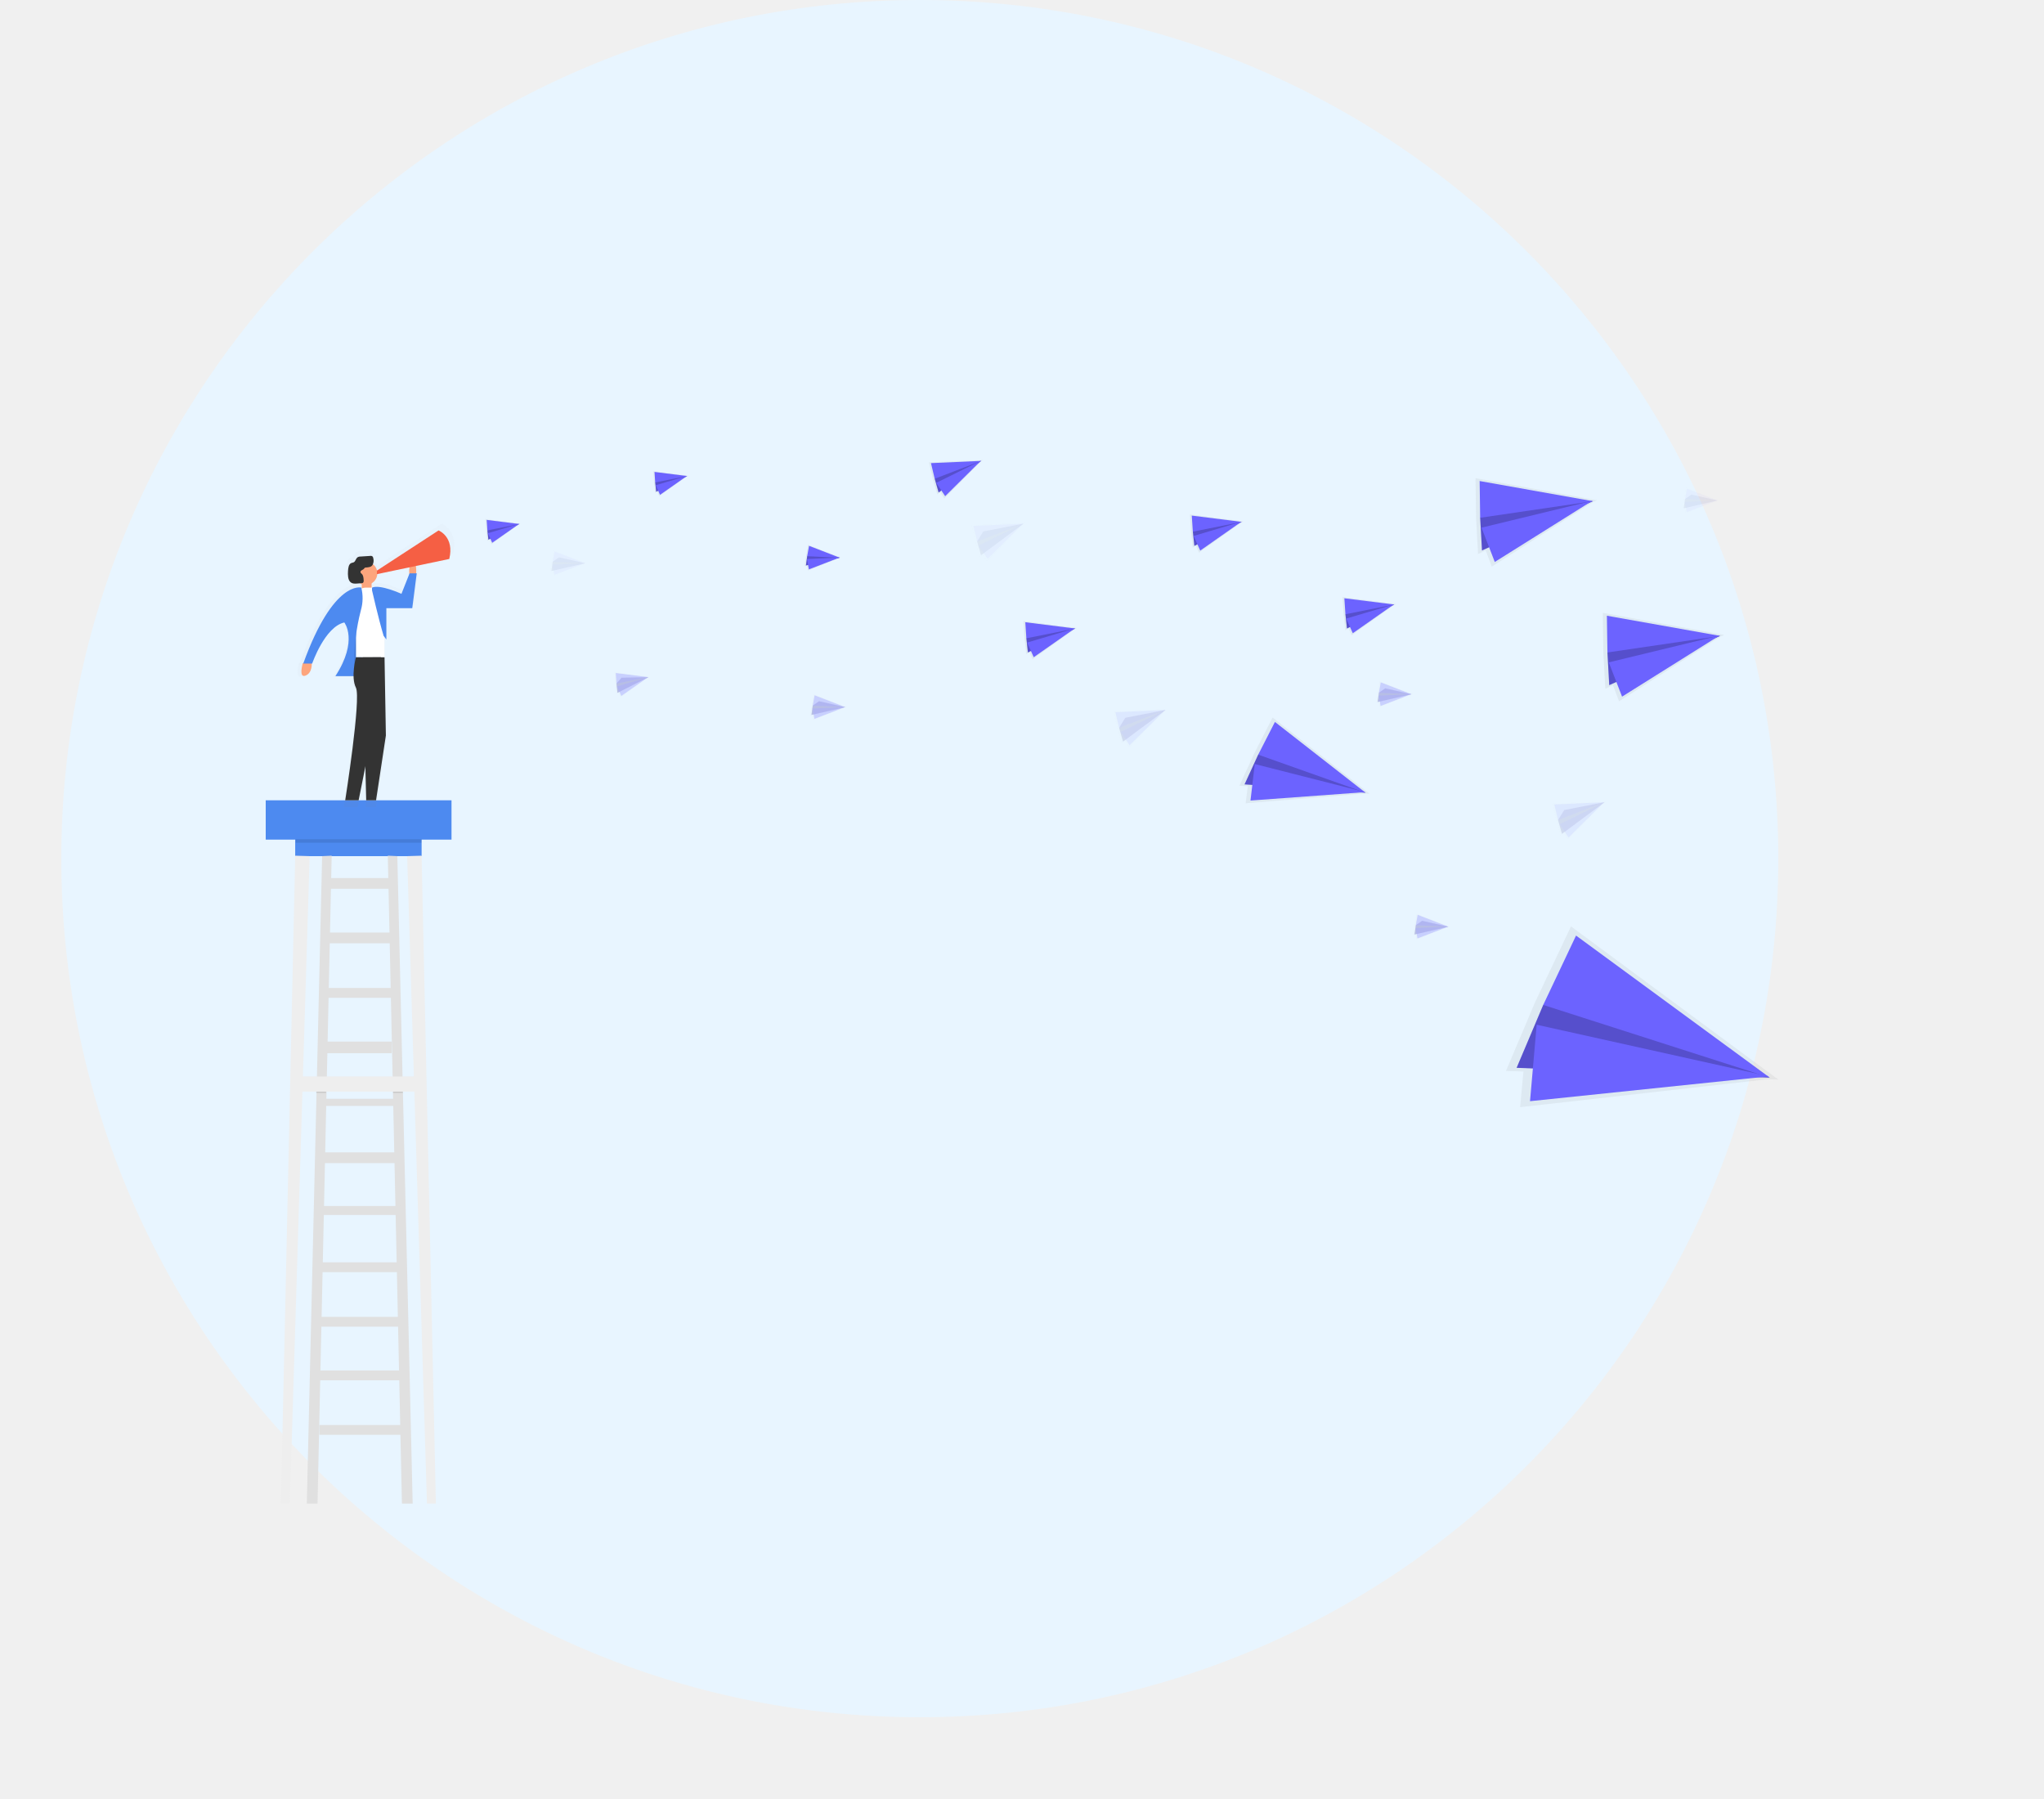
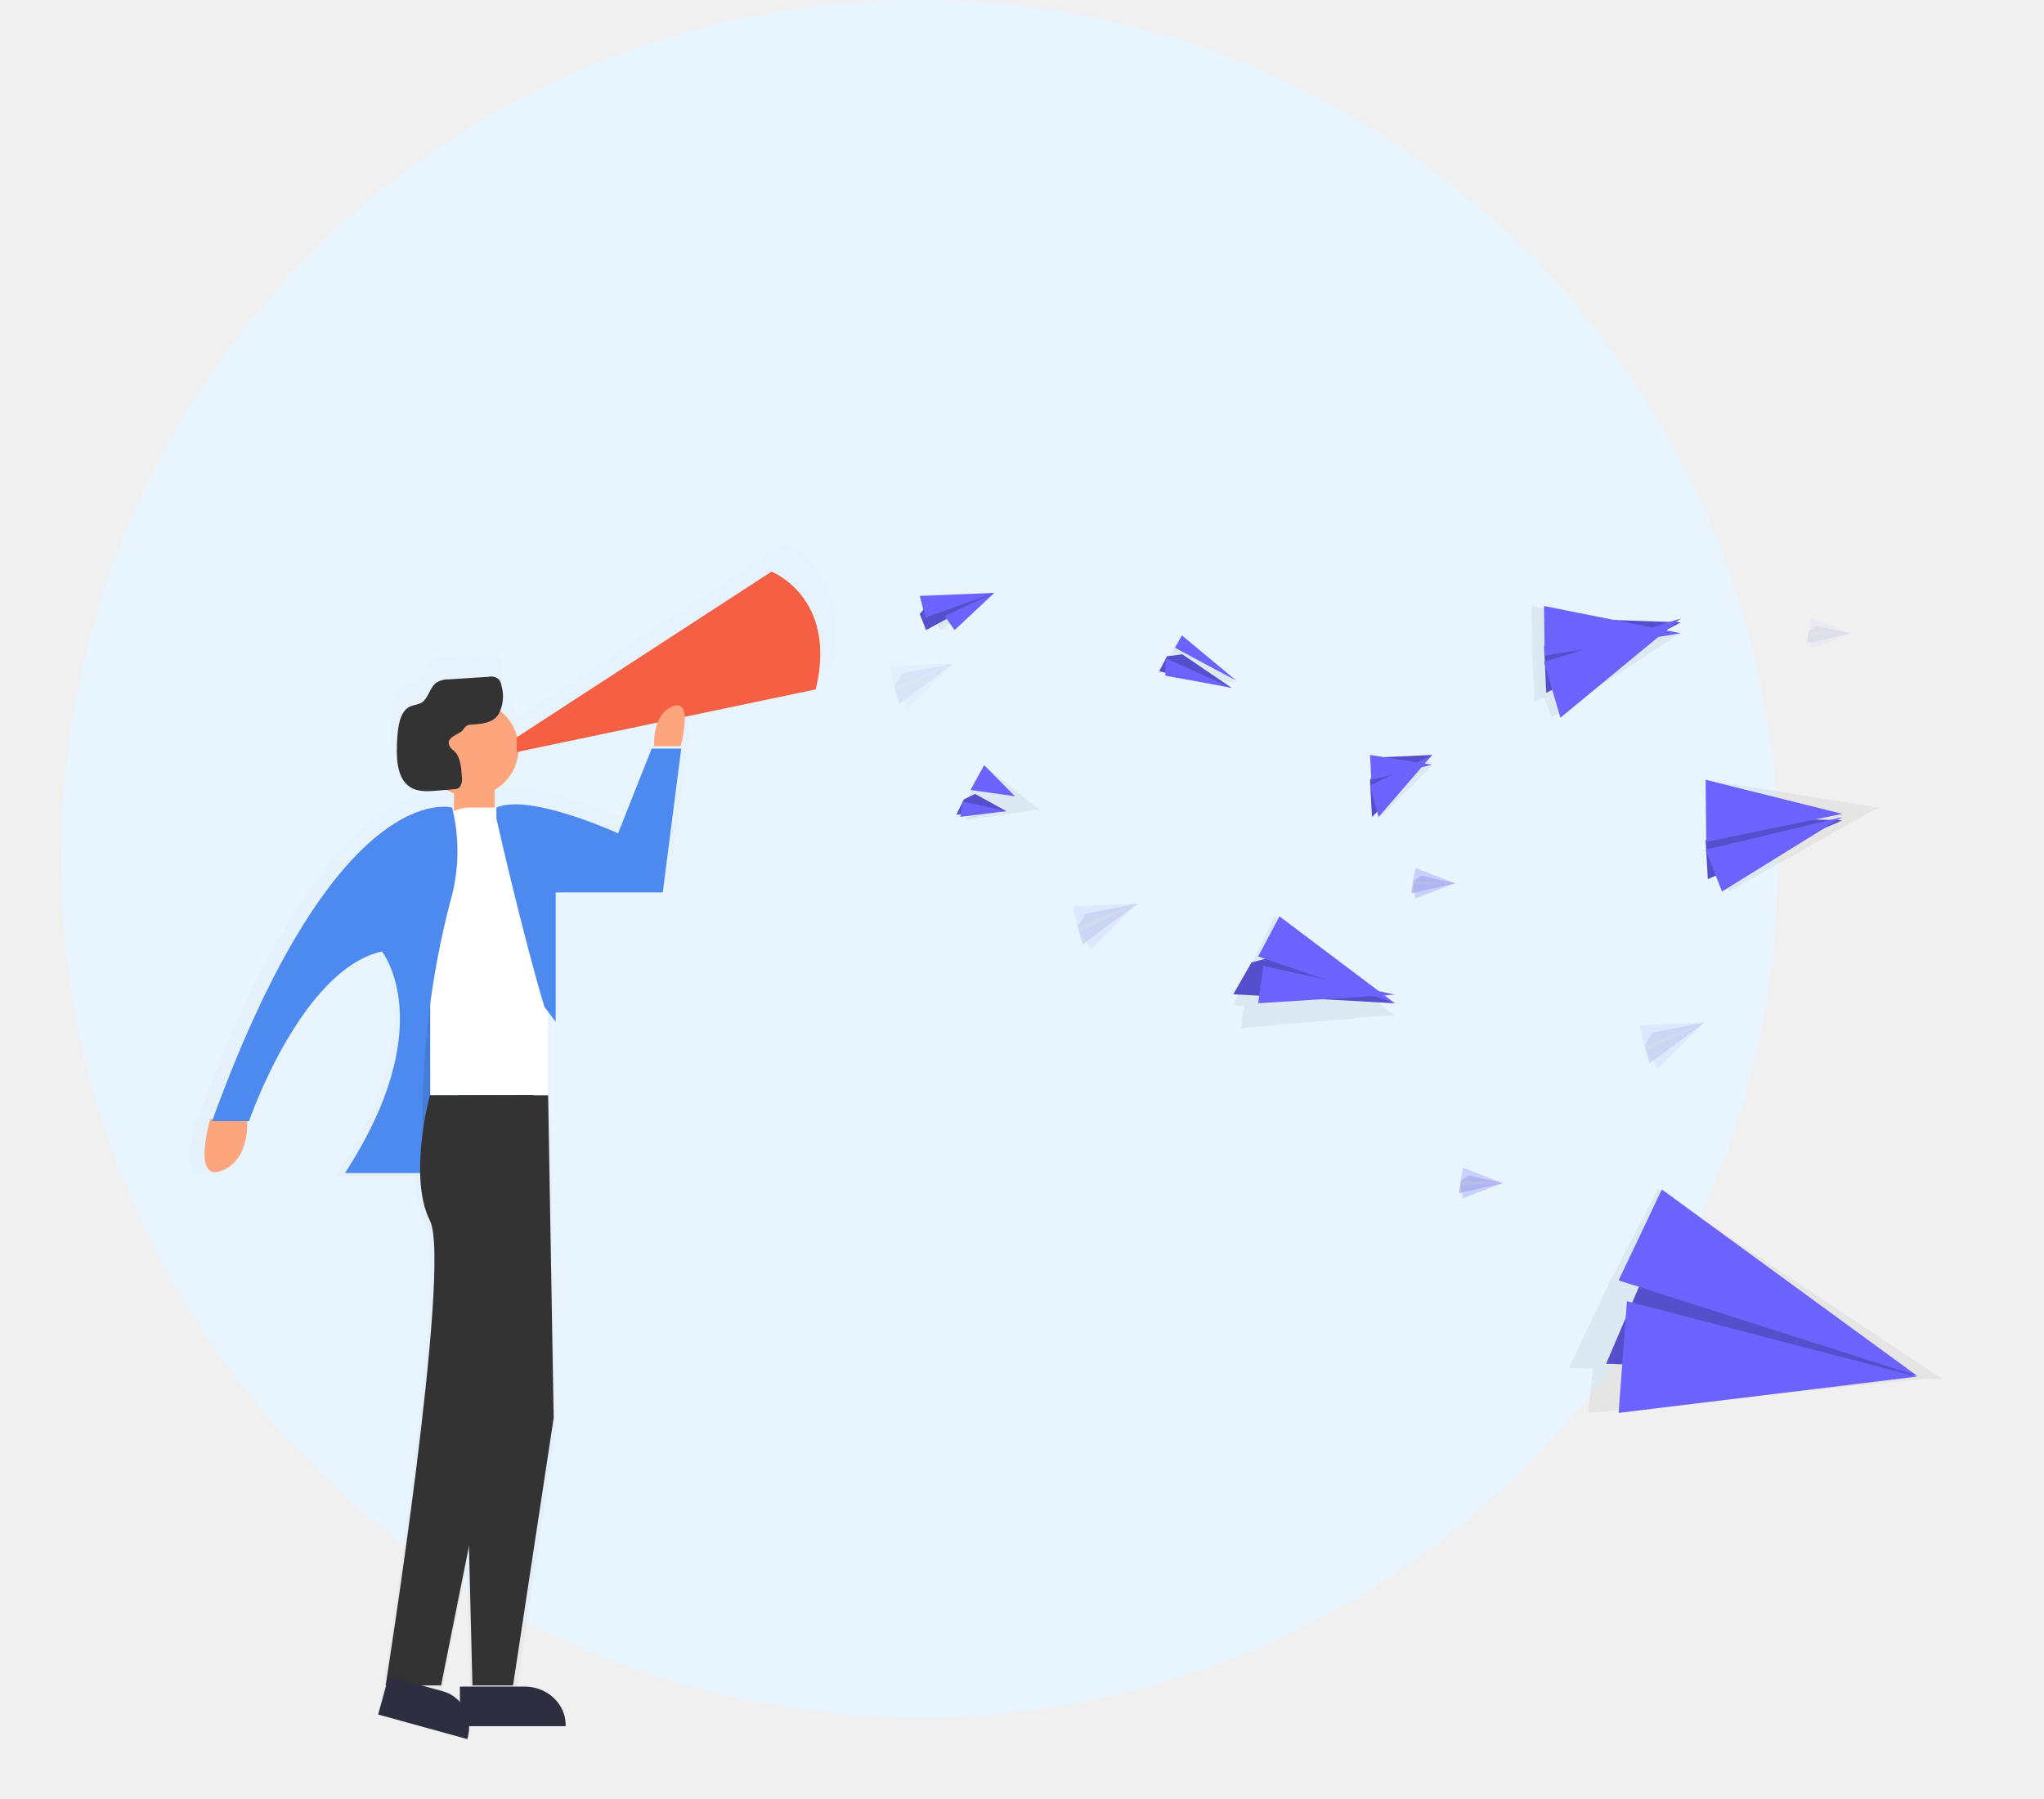
<svg xmlns="http://www.w3.org/2000/svg" width="200" height="176" viewBox="0 0 200 176" fill="none">
  <circle cx="90" cy="84" r="84" fill="#E8F5FF" />
-   <g clip-path="url(#clip0)">
-     <path d="M41.253 81.879H28.885V83.759H41.253V81.879Z" fill="#4D8AF0" />
-     <path d="M28.885 83.715L27.485 147.101H28.36L30.298 83.759L28.885 83.715Z" fill="#EEEEEE" />
-     <path d="M41.252 83.715L42.65 147.101H41.777L39.839 83.759L41.252 83.715Z" fill="#EEEEEE" />
-     <path d="M31.52 83.759L30.02 147.101H31.069L32.454 83.715L31.52 83.759Z" fill="#E0E0E0" />
-     <path d="M38.877 83.759L40.379 147.101H39.328L37.945 83.715L38.877 83.759Z" fill="#E0E0E0" />
-     <path d="M39.199 139.408H31.245V140.37H39.199V139.408Z" fill="#E0E0E0" />
-     <path d="M39.548 134.074H30.982V135.036H39.548V134.074Z" fill="#E0E0E0" />
-     <path d="M39.548 128.828H31.245V129.79H39.548V128.828Z" fill="#E0E0E0" />
-     <path d="M39.199 123.495H31.245V124.457H39.199V123.495Z" fill="#E0E0E0" />
-     <path d="M39.199 117.988H31.245V118.863H39.199V117.988Z" fill="#E0E0E0" />
-     <path d="M39.199 112.741H31.507V113.79H39.199V112.741Z" fill="#E0E0E0" />
-     <path d="M38.936 107.495H31.507V108.195H38.936V107.495Z" fill="#E0E0E0" />
-     <path d="M38.324 101.901H31.768V103.037H38.324V101.901Z" fill="#E0E0E0" />
-     <path d="M38.585 96.655H31.768V97.617H38.585V96.655Z" fill="#E0E0E0" />
-     <path d="M38.585 91.234H31.768V92.283H38.585V91.234Z" fill="#E0E0E0" />
-     <path d="M38.324 85.901H32.118V86.95H38.324V85.901Z" fill="#E0E0E0" />
-     <path d="M44.179 78.295H26V82.142H44.179V78.295Z" fill="#4D8AF0" />
-     <g opacity="0.5">
-       <path opacity="0.5" d="M43.219 51.238L36.896 55.358C36.834 55.103 36.69 54.876 36.486 54.711C36.56 54.513 36.572 54.296 36.521 54.091C36.511 54.031 36.488 53.975 36.453 53.926C36.421 53.896 36.381 53.873 36.338 53.861C36.295 53.849 36.249 53.848 36.206 53.858L35.201 53.923C35.084 53.917 34.969 53.951 34.873 54.018C34.732 54.137 34.689 54.384 34.545 54.489C34.448 54.558 34.325 54.552 34.217 54.606C33.985 54.729 33.934 55.099 33.916 55.399C33.892 55.809 33.893 56.292 34.161 56.548C34.356 56.73 34.627 56.712 34.873 56.699L35.121 56.679C35.183 56.716 35.249 56.748 35.318 56.773V57.122H35.272C35.272 57.122 32.438 56.302 29.325 64.877H29.27C29.27 64.877 28.811 66.436 29.546 66.162C30.186 65.922 30.203 65.123 30.191 64.923H30.234C30.234 64.923 31.519 61.16 33.537 60.701C33.537 60.701 35.006 62.536 32.62 66.207H34.487C34.481 66.617 34.564 67.024 34.73 67.4C35.28 68.501 33.629 78.963 33.629 78.963H35.006L35.698 75.496L35.785 78.963H36.795L37.804 72.296L37.666 64.266V62.187L37.85 62.431V59.219H40.51L40.969 55.64H40.922C40.933 55.39 40.923 55.14 40.891 54.892L44.32 54.171C44.86 51.878 43.219 51.238 43.219 51.238ZM40.216 55.696L39.412 57.753C39.412 57.753 37.21 56.743 36.384 57.111H36.338V56.674C36.507 56.577 36.65 56.439 36.753 56.274C36.856 56.108 36.917 55.92 36.931 55.725L40.237 55.031C40.195 55.25 40.187 55.474 40.215 55.694L40.216 55.696Z" fill="url(#paint0_linear)" />
-     </g>
-     <path d="M40.717 56.223C40.717 56.223 40.822 54.706 40.349 55.039C39.877 55.373 40.08 56.316 40.08 56.316L40.717 56.223Z" fill="#FDA57D" />
-     <path d="M29.627 64.874C29.627 64.874 29.19 66.359 29.889 66.098C30.588 65.837 30.501 64.874 30.501 64.874H29.627Z" fill="#FDA57D" />
-     <path d="M36.358 56.917H35.397V57.792H36.358V56.917Z" fill="#FDA57D" />
-     <path d="M35.395 61.727H34.609V65.662H35.395V61.727Z" fill="#4D8AF0" />
-     <path opacity="0.1" d="M35.395 61.727H34.609V65.662H35.395V61.727Z" fill="black" />
-     <path d="M35.771 57.487H36.68C36.93 57.487 37.17 57.586 37.347 57.763C37.524 57.94 37.623 58.18 37.623 58.431V64.306H34.834V58.431C34.834 58.181 34.932 57.942 35.108 57.766C35.283 57.589 35.522 57.489 35.771 57.487Z" fill="white" />
-     <path d="M35.789 57.223C36.416 57.223 36.924 56.714 36.924 56.087C36.924 55.459 36.416 54.951 35.789 54.951C35.161 54.951 34.653 55.459 34.653 56.087C34.653 56.714 35.161 57.223 35.789 57.223Z" fill="#FDA57D" />
-     <path d="M35.352 57.487C35.352 57.487 32.643 56.701 29.671 64.918H30.546C30.546 64.918 31.77 61.333 33.691 60.896C33.691 60.896 35.09 62.645 32.817 66.149H34.653V64.977C34.642 63.201 34.863 61.431 35.309 59.711C35.52 58.987 35.535 58.219 35.352 57.487Z" fill="#4D8AF0" />
-     <path d="M36.401 57.487V57.749C36.401 57.749 37.013 60.46 37.536 62.208L37.804 62.564V59.498H40.339L40.776 56.088H40.077L39.281 58.097C39.281 58.097 37.187 57.136 36.401 57.487Z" fill="#4D8AF0" />
-     <path d="M34.827 64.306C34.827 64.306 34.302 66.23 34.827 67.278C35.352 68.327 33.779 78.294 33.779 78.294H35.091L36.97 68.895L37.276 64.299L34.827 64.306Z" fill="#333333" />
-     <path d="M37.625 64.306L37.757 71.955L36.795 78.294H35.833L35.484 64.306H37.625Z" fill="#333333" />
-     <path d="M35.603 55.653C35.627 55.615 35.655 55.581 35.689 55.551C35.721 55.532 35.759 55.522 35.797 55.522C36.035 55.502 36.309 55.497 36.453 55.272C36.559 55.071 36.585 54.836 36.526 54.616C36.518 54.557 36.496 54.5 36.462 54.452C36.431 54.422 36.393 54.401 36.352 54.39C36.31 54.378 36.267 54.377 36.225 54.386L35.269 54.448C35.159 54.444 35.051 54.476 34.962 54.539C34.827 54.652 34.788 54.887 34.647 54.989C34.553 55.054 34.437 55.048 34.338 55.1C34.118 55.217 34.071 55.565 34.053 55.855C34.03 56.246 34.03 56.706 34.286 56.944C34.471 57.117 34.729 57.108 34.963 57.088L35.4 57.052C35.444 57.053 35.487 57.04 35.523 57.014C35.551 56.977 35.57 56.935 35.58 56.89C35.59 56.845 35.591 56.798 35.582 56.753C35.571 56.533 35.548 56.284 35.403 56.149C35.369 56.123 35.337 56.093 35.31 56.06C35.154 55.817 35.521 55.762 35.603 55.653Z" fill="#333333" />
-     <path d="M42.912 51.894C42.912 51.894 44.486 52.507 43.961 54.685L36.882 56.17V55.821L42.912 51.894Z" fill="#F55F44" />
-     <path opacity="0.1" d="M41.252 82.098H28.928V82.448H41.252V82.098Z" fill="black" />
-     <path opacity="0.1" d="M31.9 106.753H30.938V106.929H31.9V106.753Z" fill="black" />
-     <path opacity="0.1" d="M39.417 106.753H38.456V106.929H39.417V106.753Z" fill="black" />
-     <path d="M41.209 105.31H28.885V106.796H41.209V105.31Z" fill="#EEEEEE" />
-     <path d="M50.804 51.295L50.928 51.233L50.898 51.23L50.908 51.223L50.89 51.228L47.503 50.79L47.575 51.911L47.682 52.905L47.89 52.799L48.084 53.239L50.804 51.295Z" fill="url(#paint1_linear)" />
-     <path d="M47.688 51.889L47.786 52.8L50.814 51.266L48.185 51.323L47.688 51.889Z" fill="#6C63FF" />
-     <path opacity="0.2" d="M47.688 51.889L47.786 52.8L50.814 51.266L48.185 51.323L47.688 51.889Z" fill="black" />
-     <path d="M47.621 50.863L50.814 51.266L47.688 51.889L47.621 50.863Z" fill="#6C63FF" />
-     <path d="M48.161 53.102L50.796 51.256L47.74 52.165L48.161 53.102Z" fill="#6C63FF" />
-     <path d="M67.226 46.602L67.349 46.54L67.32 46.535L67.329 46.528L67.311 46.535L63.923 46.097L63.996 47.218L64.103 48.212L64.311 48.106L64.505 48.546L67.226 46.602Z" fill="url(#paint2_linear)" />
-     <path d="M64.11 47.196L64.208 48.107L67.236 46.573L64.607 46.63L64.11 47.196Z" fill="#6C63FF" />
-     <path opacity="0.2" d="M64.11 47.196L64.208 48.107L67.236 46.573L64.607 46.63L64.11 47.196Z" fill="black" />
-     <path d="M64.043 46.17L67.236 46.573L64.11 47.196L64.043 46.17Z" fill="#6C63FF" />
-     <path d="M64.582 48.409L67.218 46.563L64.162 47.471L64.582 48.409Z" fill="#6C63FF" />
-     <path d="M95.998 45.138L96.167 45.011L96.123 45.013L96.135 45L96.11 45.013L90.893 45.228L91.293 46.899L91.71 48.368L91.998 48.153L92.401 48.766L95.998 45.138Z" fill="url(#paint3_linear)" />
-     <path d="M91.459 46.837L91.842 48.183L96.007 45.089L92.061 45.855L91.459 46.837Z" fill="#6C63FF" />
-     <path opacity="0.2" d="M91.459 46.837L91.842 48.183L96.007 45.089L92.061 45.855L91.459 46.837Z" fill="black" />
-     <path d="M91.093 45.309L96.007 45.089L91.459 46.837L91.093 45.309Z" fill="#6C63FF" />
-     <path d="M92.483 48.542L95.977 45.079L91.609 47.237L92.483 48.542Z" fill="#6C63FF" />
-     <path d="M82.15 54.588L82.284 54.557L82.256 54.547L82.268 54.542H82.248L79.066 53.301L78.868 54.407L78.731 55.397L78.96 55.345L79.04 55.817L82.15 54.588Z" fill="url(#paint4_linear)" />
-     <path d="M78.982 54.414L78.858 55.32L82.166 54.562L79.601 53.984L78.982 54.414Z" fill="#6C63FF" />
-     <path opacity="0.2" d="M78.982 54.414L78.858 55.32L82.166 54.562L79.601 53.984L78.982 54.414Z" fill="black" />
-     <path d="M79.165 53.401L82.166 54.562L78.982 54.414L79.165 53.401Z" fill="#6C63FF" />
-     <path d="M79.148 55.704L82.151 54.547L78.966 54.693L79.148 55.704Z" fill="#6C63FF" />
-     <g opacity="0.5">
-       <path opacity="0.5" d="M63.437 66.279L63.558 66.215L63.531 66.211L63.539 66.205L63.521 66.21L60.133 65.772L60.207 66.894L60.314 67.887L60.523 67.781L60.715 68.221L63.437 66.279Z" fill="url(#paint5_linear)" />
-       <path opacity="0.5" d="M60.321 66.873L60.419 67.782L63.447 66.248L60.818 66.305L60.321 66.873Z" fill="#6C63FF" />
-       <path opacity="0.2" d="M60.321 66.873L60.419 67.782L63.447 66.248L60.818 66.305L60.321 66.873Z" fill="black" />
-       <path opacity="0.5" d="M60.253 65.845L63.447 66.248L60.321 66.873L60.253 65.845Z" fill="#6C63FF" />
-       <path opacity="0.5" d="M60.793 68.084L63.429 66.238L60.373 67.147L60.793 68.084Z" fill="#6C63FF" />
-     </g>
-     <g opacity="0.2">
-       <path opacity="0.2" d="M100.148 51.276L100.317 51.147L100.273 51.149L100.286 51.138L100.26 51.151L95.045 51.364L95.445 53.035L95.86 54.506L96.147 54.291L96.553 54.903L100.148 51.276Z" fill="url(#paint6_linear)" />
-       <path opacity="0.2" d="M95.609 52.974L95.992 54.319L100.156 51.226L96.211 51.993L95.609 52.974Z" fill="#6C63FF" />
-       <path opacity="0.2" d="M95.609 52.974L95.992 54.319L100.156 51.226L96.211 51.993L95.609 52.974Z" fill="black" />
-       <path opacity="0.2" d="M95.243 51.446L100.157 51.226L95.609 52.974L95.243 51.446Z" fill="#6C63FF" />
-       <path opacity="0.2" d="M96.633 54.68L100.127 51.216L95.758 53.375L96.633 54.68Z" fill="#6C63FF" />
-     </g>
-     <g opacity="0.3">
-       <path opacity="0.3" d="M114.045 69.506L114.212 69.379L114.168 69.381L114.181 69.368L114.155 69.381L108.939 69.596L109.34 71.267L109.757 72.738L110.042 72.521L110.448 73.135L114.045 69.506Z" fill="url(#paint7_linear)" />
-       <path opacity="0.3" d="M109.504 71.205L109.886 72.551L114.053 69.457L110.106 70.223L109.504 71.205Z" fill="#6C63FF" />
-       <path opacity="0.2" d="M109.504 71.205L109.886 72.551L114.053 69.457L110.106 70.223L109.504 71.205Z" fill="black" />
-       <path opacity="0.3" d="M109.138 69.677L114.053 69.457L109.504 71.205L109.138 69.677Z" fill="#6C63FF" />
-       <path opacity="0.3" d="M110.528 72.91L114.022 69.448L109.653 71.605L110.528 72.91Z" fill="#6C63FF" />
-     </g>
-     <g opacity="0.3">
-       <path opacity="0.3" d="M156.992 78.532L157.161 78.404L157.117 78.406L157.13 78.395L157.104 78.406L151.889 78.621L152.289 80.292L152.704 81.763L152.991 81.548L153.395 82.16L156.992 78.532Z" fill="url(#paint8_linear)" />
-       <path opacity="0.3" d="M152.453 80.231L152.836 81.576L157.001 78.482L153.056 79.248L152.453 80.231Z" fill="#6C63FF" />
-       <path opacity="0.2" d="M152.453 80.231L152.836 81.576L157.001 78.482L153.056 79.248L152.453 80.231Z" fill="black" />
-       <path opacity="0.3" d="M152.087 78.703L157.001 78.482L152.453 80.231L152.087 78.703Z" fill="#6C63FF" />
-       <path opacity="0.3" d="M153.477 81.937L156.971 78.474L152.603 80.63L153.477 81.937Z" fill="#6C63FF" />
-     </g>
-     <g opacity="0.5">
-       <path opacity="0.5" d="M82.691 69.21L82.826 69.178L82.798 69.168L82.809 69.163L82.79 69.165L79.608 67.922L79.409 69.028L79.273 70.02L79.499 69.966L79.582 70.438L82.691 69.21Z" fill="url(#paint9_linear)" />
-       <path opacity="0.5" d="M79.524 69.035L79.399 69.941L82.708 69.183L80.143 68.605L79.524 69.035Z" fill="#6C63FF" />
-       <path opacity="0.2" d="M79.524 69.035L79.399 69.941L82.708 69.183L80.143 68.605L79.524 69.035Z" fill="black" />
-       <path opacity="0.5" d="M79.706 68.022L82.708 69.183L79.524 69.035L79.706 68.022Z" fill="#6C63FF" />
-       <path opacity="0.5" d="M79.69 70.327L82.693 69.169L79.508 69.314L79.69 70.327Z" fill="#6C63FF" />
-     </g>
-     <g opacity="0.5">
-       <path opacity="0.5" d="M141.7 90.689L141.834 90.658L141.808 90.647L141.818 90.644H141.798L138.618 89.403L138.417 90.509L138.281 91.499L138.509 91.445L138.591 91.919L141.7 90.689Z" fill="url(#paint10_linear)" />
-       <path opacity="0.5" d="M138.533 90.516L138.409 91.422L141.718 90.663L139.151 90.085L138.533 90.516Z" fill="#6C63FF" />
-       <path opacity="0.2" d="M138.533 90.516L138.409 91.422L141.718 90.663L139.151 90.085L138.533 90.516Z" fill="black" />
-       <path opacity="0.5" d="M138.715 89.503L141.718 90.663L138.532 90.516L138.715 89.503Z" fill="#6C63FF" />
-       <path opacity="0.5" d="M138.698 91.806L141.701 90.649L138.518 90.795L138.698 91.806Z" fill="#6C63FF" />
-     </g>
-     <g opacity="0.5">
-       <path opacity="0.5" d="M138.091 67.947L138.225 67.914L138.198 67.904L138.209 67.899L138.189 67.901L135.007 66.658L134.809 67.764L134.673 68.756L134.901 68.702L134.983 69.174L138.091 67.947Z" fill="url(#paint11_linear)" />
-       <path opacity="0.5" d="M134.924 67.771L134.799 68.677L138.109 67.919L135.542 67.341L134.924 67.771Z" fill="#6C63FF" />
-       <path opacity="0.2" d="M134.924 67.771L134.799 68.677L138.109 67.919L135.542 67.341L134.924 67.771Z" fill="black" />
-       <path opacity="0.5" d="M135.106 66.76L138.109 67.919L134.924 67.771L135.106 66.76Z" fill="#6C63FF" />
-       <path opacity="0.5" d="M135.089 69.063L138.092 67.906L134.907 68.05L135.089 69.063Z" fill="#6C63FF" />
-     </g>
-     <g opacity="0.2">
-       <path opacity="0.2" d="M168.046 48.992L168.181 48.961L168.155 48.951L168.165 48.946L168.145 48.948L164.963 47.705L164.764 48.812L164.628 49.803L164.856 49.749L164.938 50.222L168.046 48.992Z" fill="url(#paint12_linear)" />
-       <path opacity="0.2" d="M164.879 48.818L164.755 49.724L168.065 48.966L165.498 48.388L164.879 48.818Z" fill="#6C63FF" />
-       <path opacity="0.2" d="M164.879 48.818L164.755 49.724L168.065 48.966L165.498 48.388L164.879 48.818Z" fill="black" />
-       <path opacity="0.2" d="M165.062 47.805L168.065 48.966L164.879 48.818L165.062 47.805Z" fill="#6C63FF" />
-       <path opacity="0.2" d="M165.045 50.11L168.048 48.951L164.865 49.097L165.045 50.11Z" fill="#6C63FF" />
-     </g>
-     <g opacity="0.2">
-       <path opacity="0.2" d="M57.247 55.13L57.382 55.099L57.354 55.087L57.365 55.084H57.346L54.164 53.843L53.965 54.949L53.827 55.939L54.057 55.885L54.137 56.359L57.247 55.13Z" fill="url(#paint13_linear)" />
-       <path opacity="0.2" d="M54.08 54.956L53.955 55.862L57.264 55.103L54.699 54.526L54.08 54.956Z" fill="#6C63FF" />
-       <path opacity="0.2" d="M54.08 54.956L53.955 55.862L57.264 55.103L54.699 54.526L54.08 54.956Z" fill="black" />
-       <path opacity="0.2" d="M54.262 53.943L57.263 55.103L54.08 54.956L54.262 53.943Z" fill="#6C63FF" />
-       <path opacity="0.2" d="M54.246 56.246L57.249 55.089L54.063 55.235L54.246 56.246Z" fill="#6C63FF" />
-     </g>
-     <path d="M121.479 51.105L121.666 51.008L121.622 51.001L121.636 50.992L121.608 51L116.431 50.33L116.544 52.045L116.707 53.565L117.025 53.4L117.32 54.073L121.479 51.105Z" fill="url(#paint14_linear)" />
-     <path d="M116.717 52.013L116.866 53.403L121.494 51.057L117.476 51.146L116.717 52.013Z" fill="#6C63FF" />
-     <path opacity="0.2" d="M116.717 52.013L116.866 53.403L121.494 51.057L117.476 51.146L116.717 52.013Z" fill="black" />
-     <path d="M116.613 50.443L121.493 51.057L116.716 52.013L116.613 50.443Z" fill="#6C63FF" />
-     <path d="M117.439 53.866L121.467 51.042L116.797 52.431L117.439 53.866Z" fill="#6C63FF" />
-     <path d="M133.532 77.63L134.015 77.659L133.934 77.597L133.975 77.594L133.91 77.577L124.523 70.192L122.734 73.692L121.272 76.87L122.091 76.919L121.884 78.587L133.532 77.63Z" fill="url(#paint15_linear)" />
-     <path d="M123.112 73.83L121.777 76.737L133.619 77.556L125.621 73.019L123.112 73.83Z" fill="#6C63FF" />
-     <path opacity="0.2" d="M123.112 73.83L121.777 76.737L133.619 77.556L125.621 73.019L123.112 73.83Z" fill="black" />
-     <path d="M124.748 70.629L133.619 77.556L123.112 73.83L124.748 70.629Z" fill="#6C63FF" />
-     <path d="M122.357 78.319L133.581 77.495L122.777 74.747L122.357 78.319Z" fill="#6C63FF" />
-     <path d="M172.991 105.584L174 105.617L173.829 105.491L173.911 105.481L173.775 105.451L153.715 90.63L150.203 98.05L147.353 104.774L149.063 104.828L148.738 108.319L172.991 105.584Z" fill="url(#paint16_linear)" />
-     <path d="M151.001 98.314L148.398 104.467L173.168 105.427L156.185 96.461L151.001 98.314Z" fill="#6C63FF" />
-     <path opacity="0.2" d="M151.001 98.314L148.398 104.467L173.168 105.427L156.185 96.461L151.001 98.314Z" fill="black" />
-     <path d="M154.212 91.528L173.168 105.427L151.001 98.314L154.212 91.528Z" fill="#6C63FF" />
-     <path d="M149.709 107.732L173.084 105.3L150.361 100.251L149.709 107.732Z" fill="#6C63FF" />
-     <path d="M155.817 49.14L156.257 48.94L156.157 48.922L156.191 48.9L156.126 48.917L144.376 46.779L144.432 50.711L144.624 54.202L145.37 53.864L145.968 55.435L155.817 49.14Z" fill="url(#paint17_linear)" />
-     <path d="M144.831 50.655L145.009 53.849L155.86 49.033L146.669 48.764L144.831 50.655Z" fill="#6C63FF" />
-     <path opacity="0.2" d="M144.831 50.655L145.009 53.849L155.86 49.033L146.669 48.764L144.831 50.655Z" fill="black" />
-     <path d="M144.78 47.06L155.86 49.033L144.831 50.655L144.78 47.06Z" fill="#6C63FF" />
-     <path d="M146.261 54.977L155.797 48.997L144.963 51.623L146.261 54.977Z" fill="#6C63FF" />
-     <path d="M168.268 62.316L168.709 62.117L168.609 62.099L168.642 62.077L168.578 62.093L156.828 59.956L156.884 63.887L157.076 67.379L157.823 67.042L158.42 68.611L168.268 62.316Z" fill="url(#paint18_linear)" />
-     <path d="M157.283 63.833L157.46 67.027L168.31 62.211L159.119 61.942L157.283 63.833Z" fill="#6C63FF" />
-     <path opacity="0.2" d="M157.283 63.833L157.46 67.027L168.31 62.211L159.119 61.942L157.283 63.833Z" fill="black" />
-     <path d="M157.23 60.238L168.311 62.211L157.283 63.833L157.23 60.238Z" fill="#6C63FF" />
-     <path d="M158.714 68.153L168.248 62.175L157.416 64.8L158.714 68.153Z" fill="#6C63FF" />
-     <path d="M105.188 61.535L105.377 61.438L105.333 61.433L105.346 61.423L105.318 61.431L100.142 60.762L100.255 62.475L100.416 63.995L100.735 63.831L101.03 64.504L105.188 61.535Z" fill="url(#paint19_linear)" />
-     <path d="M100.427 62.444L100.577 63.833L105.205 61.489L101.187 61.577L100.427 62.444Z" fill="#6C63FF" />
-     <path opacity="0.2" d="M100.427 62.444L100.577 63.833L105.205 61.489L101.187 61.577L100.427 62.444Z" fill="black" />
-     <path d="M100.324 60.875L105.204 61.489L100.427 62.444L100.324 60.875Z" fill="#6C63FF" />
-     <path d="M101.148 64.297L105.177 61.474L100.506 62.863L101.148 64.297Z" fill="#6C63FF" />
-     <path d="M136.407 59.189L136.594 59.092L136.552 59.086L136.565 59.076L136.537 59.084L131.361 58.414L131.473 60.13L131.635 61.65L131.954 61.486L132.249 62.157L136.407 59.189Z" fill="url(#paint20_linear)" />
-     <path d="M131.646 60.097L131.796 61.487L136.424 59.142L132.406 59.23L131.646 60.097Z" fill="#6C63FF" />
-     <path opacity="0.2" d="M131.646 60.097L131.796 61.487L136.424 59.142L132.406 59.23L131.646 60.097Z" fill="black" />
-     <path d="M131.543 58.529L136.424 59.142L131.647 60.097L131.543 58.529Z" fill="#6C63FF" />
-     <path d="M132.367 61.95L136.396 59.127L131.725 60.517L132.367 61.95Z" fill="#6C63FF" />
+   <g opacity="0.5">
+     <path opacity="0.5" d="M76.755 53.215L50.62 70.22C50.364 69.168 49.768 68.23 48.924 67.551C49.231 66.731 49.28 65.838 49.067 64.99C49.028 64.746 48.932 64.514 48.789 64.312C48.654 64.186 48.49 64.094 48.312 64.044C48.133 63.995 47.946 63.989 47.764 64.028L43.613 64.299C43.13 64.276 42.653 64.414 42.257 64.692C41.673 65.18 41.497 66.203 40.9 66.636C40.5 66.921 39.991 66.894 39.544 67.117C38.587 67.625 38.377 69.15 38.302 70.39C38.2 72.084 38.207 74.075 39.313 75.132C40.12 75.884 41.239 75.81 42.257 75.756L43.281 75.674C43.54 75.828 43.812 75.957 44.095 76.061V77.504H43.905C43.905 77.504 32.191 74.116 19.324 109.51H19.1C19.1 109.51 17.201 115.946 20.239 114.815C22.885 113.825 22.953 110.526 22.905 109.699H23.081C23.081 109.699 28.392 94.171 36.735 92.274C36.735 92.274 42.806 99.848 32.944 114.998H40.663C40.638 116.692 40.981 118.373 41.667 119.923C43.939 124.469 37.115 167.648 37.115 167.648H42.806L45.669 153.338L46.028 167.648H50.2L54.371 140.134L53.801 106.989V98.405L54.561 99.415V86.156H65.556L67.455 71.386H67.259C67.305 70.354 67.262 69.32 67.13 68.296L81.306 65.322C83.538 55.857 76.755 53.215 76.755 53.215ZM64.342 71.616L61.018 80.105C61.018 80.105 51.916 75.939 48.504 77.456H48.314V75.654C49.012 75.251 49.6 74.684 50.027 74.001C50.454 73.318 50.706 72.541 50.763 71.738L64.43 68.872C64.253 69.774 64.221 70.698 64.335 71.609L64.342 71.616Z" fill="url(#paint0_linear)" />
  </g>
+   <path d="M20.572 109.495C20.572 109.495 18.767 115.627 21.657 114.55C24.546 113.472 24.187 109.495 24.187 109.495H20.572Z" fill="#FDA57D" />
+   <path d="M48.396 76.656H44.422V80.268H48.396V76.656Z" fill="#FDA57D" />
+   <path d="M44.414 96.507H41.165V112.748H44.414V96.507Z" fill="#4D8AF0" />
+   <path opacity="0.1" d="M44.414 96.507H41.165V112.748H44.414V96.507Z" fill="black" />
+   <path d="M45.968 79.007H49.726C50.76 79.007 51.752 79.418 52.483 80.148C53.215 80.879 53.626 81.87 53.626 82.903V107.151H42.095V82.903C42.095 81.874 42.502 80.888 43.228 80.158C43.953 79.428 44.938 79.014 45.968 79.007Z" fill="white" />
+   <path d="M46.042 77.916C48.634 77.916 50.736 75.817 50.736 73.228C50.736 70.639 48.634 68.54 46.042 68.54C43.45 68.54 41.348 70.639 41.348 73.228C41.348 75.817 43.45 77.916 46.042 77.916Z" fill="#FDA57D" />
+   <path d="M44.237 79.007C44.237 79.007 33.039 75.762 20.755 109.678H24.37C24.37 109.678 29.43 94.881 37.373 93.079C37.373 93.079 43.152 100.295 33.758 114.76H41.348V109.922C41.304 102.59 42.216 95.284 44.061 88.188C44.931 85.197 44.992 82.029 44.237 79.007V79.007Z" fill="#4D8AF0" />
+   <path d="M48.572 79.008V80.092C48.572 80.092 51.102 91.277 53.266 98.493L54.372 99.963V87.307H64.852L66.656 73.235H63.766L60.477 81.528C60.477 81.528 51.821 77.558 48.572 79.008Z" fill="#4D8AF0" />
+   <path d="M42.068 107.151C42.068 107.151 39.897 115.092 42.068 119.421C44.238 123.751 37.733 164.89 37.733 164.89H43.16L50.926 126.095L52.188 107.124L42.068 107.151Z" fill="#333333" />
+   <path d="M53.633 107.151L54.175 138.724L50.201 164.89H46.226L44.781 107.151H53.633Z" fill="#333333" />
+   <path d="M45.276 71.439C45.372 71.283 45.491 71.141 45.629 71.019C45.764 70.939 45.919 70.897 46.076 70.897C47.06 70.816 48.193 70.796 48.789 69.867C49.228 69.034 49.335 68.066 49.088 67.157C49.056 66.913 48.965 66.681 48.823 66.48C48.695 66.359 48.538 66.271 48.368 66.224C48.198 66.177 48.019 66.172 47.847 66.209L43.892 66.466C43.44 66.449 42.995 66.58 42.624 66.839C42.068 67.306 41.905 68.275 41.321 68.695C40.935 68.966 40.453 68.939 40.046 69.156C39.137 69.637 38.941 71.073 38.866 72.272C38.771 73.885 38.771 75.782 39.829 76.764C40.596 77.483 41.661 77.442 42.63 77.361L44.435 77.212C44.617 77.216 44.795 77.162 44.944 77.056C45.058 76.903 45.138 76.729 45.181 76.543C45.223 76.358 45.225 76.165 45.188 75.978C45.14 75.071 45.045 74.041 44.448 73.485C44.306 73.378 44.176 73.256 44.062 73.119C43.417 72.117 44.937 71.886 45.276 71.439Z" fill="#333333" />
+   <path d="M75.487 55.924C75.487 55.924 81.991 58.451 79.821 67.442L50.559 73.573V72.13L75.487 55.924Z" fill="#F55F44" />
+   <path d="M45 168.875L55.347 168.874V168.752C55.347 168.26 55.243 167.772 55.041 167.316C54.838 166.861 54.542 166.447 54.168 166.099C53.794 165.751 53.35 165.474 52.861 165.286C52.372 165.097 51.849 165 51.32 165H51.32L45 165L45 168.875Z" fill="#2F2E41" />
+   <path d="M37 167.735L45.728 170.141L45.761 170.024C45.892 169.549 45.933 169.054 45.884 168.568C45.834 168.082 45.694 167.614 45.471 167.191C45.248 166.769 44.947 166.399 44.585 166.103C44.223 165.808 43.807 165.593 43.361 165.47L43.361 165.47L38.03 164L37 167.735Z" fill="#2F2E41" />
+   <path d="M66.601 73C66.601 73 67.894 68.266 65.823 69.098C63.753 69.93 64.01 73 64.01 73L66.601 73Z" fill="#FDA57D" />
+   <path d="M97.063 58.133L97.297 58.011L97.236 58.013L97.252 58L97.218 58.013L90 58.221L90.554 59.838L91.131 61.259L91.528 61.051L92.087 61.643L97.063 58.133Z" fill="url(#paint1_linear)" />
+   <path d="M90 60.059L90.614 61.643L97.297 58L90.966 58.903L90 60.059Z" fill="#6C63FF" />
+   <path opacity="0.2" d="M90 60.059L90.614 61.643L97.297 58L90.966 58.903L90 60.059Z" fill="black" />
+   <path d="M90 58.306L97.297 58L90.543 60.429L90 58.306Z" fill="#6C63FF" />
+   <path d="M93.406 61.643L97.297 58L92.432 60.271L93.406 61.643Z" fill="#6C63FF" />
+   <g opacity="0.2">
+     <path opacity="0.2" d="M93.358 64.951L93.576 64.786L93.519 64.788L93.536 64.774L93.502 64.791L86.766 65.066L87.283 67.221L87.82 69.118L88.191 68.841L88.714 69.63L93.358 64.951Z" fill="url(#paint2_linear)" />
+     <path opacity="0.2" d="M87.495 67.142L87.989 68.876L93.368 64.888L88.273 65.876L87.495 67.142Z" fill="#6C63FF" />
+     <path opacity="0.2" d="M87.495 67.142L87.989 68.876L93.368 64.888L88.273 65.876L87.495 67.142Z" fill="black" />
+     <path opacity="0.2" d="M87.023 65.171L93.369 64.888L87.496 67.142L87.023 65.171Z" fill="#6C63FF" />
+     <path opacity="0.2" d="M88.818 69.343L93.331 64.876L87.689 67.659L88.818 69.343Z" fill="#6C63FF" />
+   </g>
+   <g opacity="0.3">
+     <path opacity="0.3" d="M111.306 88.463L111.522 88.3L111.465 88.303L111.482 88.286L111.448 88.303L104.712 88.58L105.23 90.735L105.768 92.632L106.137 92.353L106.66 93.144L111.306 88.463Z" fill="url(#paint3_linear)" />
+     <path opacity="0.3" d="M105.441 90.654L105.935 92.39L111.317 88.4L106.219 89.388L105.441 90.654Z" fill="#6C63FF" />
+     <path opacity="0.2" d="M105.441 90.654L105.935 92.39L111.317 88.4L106.219 89.388L105.441 90.654Z" fill="black" />
+     <path opacity="0.3" d="M104.969 88.683L111.317 88.4L105.441 90.654L104.969 88.683Z" fill="#6C63FF" />
+     <path opacity="0.3" d="M106.764 92.854L111.277 88.389L105.635 91.171L106.764 92.854Z" fill="#6C63FF" />
+   </g>
+   <g opacity="0.3">
+     <path opacity="0.3" d="M166.775 100.105L166.993 99.94L166.936 99.942L166.953 99.927L166.919 99.942L160.183 100.219L160.7 102.375L161.237 104.271L161.608 103.994L162.129 104.784L166.775 100.105Z" fill="url(#paint4_linear)" />
+     <path opacity="0.3" d="M160.913 102.296L161.407 104.03L166.786 100.04L161.691 101.028L160.913 102.296Z" fill="#6C63FF" />
+     <path opacity="0.2" d="M160.913 102.296L161.407 104.03L166.786 100.04L161.691 101.028L160.913 102.296Z" fill="black" />
+     <path opacity="0.3" d="M160.44 100.325L166.786 100.04L160.913 102.296L160.44 100.325Z" fill="#6C63FF" />
+     <path opacity="0.3" d="M162.235 104.496L166.748 100.029L161.105 102.811L162.235 104.496Z" fill="#6C63FF" />
+   </g>
+   <g opacity="0.5">
+     <path opacity="0.5" d="M147.023 115.784L147.197 115.744L147.163 115.729L147.176 115.725H147.151L143.043 114.125L142.784 115.551L142.609 116.828L142.903 116.758L143.009 117.37L147.023 115.784Z" fill="url(#paint5_linear)" />
+     <path opacity="0.5" d="M142.933 115.56L142.774 116.728L147.047 115.75L143.732 115.005L142.933 115.56Z" fill="#6C63FF" />
+     <path opacity="0.2" d="M142.933 115.56L142.774 116.728L147.047 115.75L143.732 115.005L142.933 115.56Z" fill="black" />
+     <path opacity="0.5" d="M143.168 114.254L147.047 115.751L142.933 115.56L143.168 114.254Z" fill="#6C63FF" />
+     <path opacity="0.5" d="M143.147 117.224L147.026 115.731L142.914 115.92L143.147 117.224Z" fill="#6C63FF" />
+   </g>
+   <g opacity="0.5">
+     <path opacity="0.5" d="M142.363 86.452L142.537 86.41L142.501 86.397L142.516 86.391L142.49 86.393L138.381 84.79L138.124 86.217L137.948 87.496L138.243 87.426L138.349 88.035L142.363 86.452Z" fill="url(#paint6_linear)" />
+     <path opacity="0.5" d="M138.273 86.225L138.112 87.394L142.387 86.416L139.072 85.671L138.273 86.225Z" fill="#6C63FF" />
+     <path opacity="0.2" d="M138.273 86.225L138.112 87.394L142.387 86.416L139.072 85.671L138.273 86.225Z" fill="black" />
+     <path opacity="0.5" d="M138.508 84.922L142.386 86.416L138.272 86.226L138.508 84.922Z" fill="#6C63FF" />
+     <path opacity="0.5" d="M138.487 87.891L142.365 86.399L138.251 86.585L138.487 87.891Z" fill="#6C63FF" />
+   </g>
+   <g opacity="0.2">
+     <path opacity="0.2" d="M181.052 62.006L181.226 61.966L181.192 61.953L181.205 61.947L181.18 61.949L177.07 60.346L176.813 61.773L176.637 63.052L176.932 62.982L177.038 63.592L181.052 62.006Z" fill="url(#paint7_linear)" />
+     <path opacity="0.2" d="M176.962 61.782L176.801 62.95L181.076 61.972L177.761 61.227L176.962 61.782Z" fill="#6C63FF" />
+     <path opacity="0.2" d="M176.962 61.782L176.801 62.95L181.076 61.972L177.761 61.227L176.962 61.782Z" fill="black" />
+     <path opacity="0.2" d="M177.197 60.476L181.076 61.973L176.962 61.782L177.197 60.476Z" fill="#6C63FF" />
+     <path opacity="0.2" d="M177.176 63.448L181.055 61.953L176.943 62.142L177.176 63.448Z" fill="#6C63FF" />
+   </g>
+   <path d="M120.602 66.719L120.866 66.774L120.823 66.734L120.845 66.737L120.81 66.723L115.646 62.161L114.667 63.8L113.866 65.301L114.317 65.394L114.204 66.229L120.602 66.719Z" fill="url(#paint8_linear)" />
+   <path d="M114.192 64.21L113.42 65.674L120.501 67.29L115.684 64.012L114.192 64.21Z" fill="#6C63FF" />
+   <path opacity="0.2" d="M114.192 64.21L113.42 65.674L120.501 67.29L115.684 64.012L114.192 64.21Z" fill="black" />
+   <path d="M115.646 62.161L120.988 66.602L114.965 63.375L115.646 62.161Z" fill="#6C63FF" />
+   <path d="M114.02 66.099L120.501 67.29L114.057 64.401L114.02 66.099Z" fill="#6C63FF" />
+   <path d="M135.888 99.333L136.486 99.372L136.387 99.29L136.438 99.286L136.356 99.265L124.709 89.649L122.49 94.206L120.676 98.344L121.692 98.408L121.435 100.579L135.888 99.333Z" fill="url(#paint9_linear)" />
+   <path d="M122.457 94.16L120.676 97.273L136.486 98.15L125.807 93.292L122.457 94.16Z" fill="#6C63FF" />
+   <path opacity="0.2" d="M122.457 94.16L120.676 97.273L136.486 98.15L125.807 93.292L122.457 94.16Z" fill="black" />
+   <path d="M125.191 89.649L136.487 98.15L123.108 93.577L125.191 89.649Z" fill="#6C63FF" />
+   <path d="M123.108 98.15L136.487 97.31L123.609 94.507L123.108 98.15Z" fill="#6C63FF" />
+   <path d="M188.618 134.848L190 134.889L189.766 134.733L189.879 134.721L189.692 134.684L162.225 116.367L157.417 125.537L153.514 133.846L155.855 133.913L155.41 138.228L188.618 134.848Z" fill="url(#paint10_linear)" />
+   <path d="M160.357 125.914L157.162 133.414L187.568 134.585L166.72 123.654L160.357 125.914Z" fill="#6C63FF" />
+   <path opacity="0.2" d="M160.357 125.914L157.162 133.414L187.568 134.585L166.72 123.654L160.357 125.914Z" fill="black" />
+   <path d="M162.607 116.367L187.568 134.585L158.378 125.262L162.607 116.367Z" fill="#6C63FF" />
+   <path d="M158.378 138.228L187.568 134.676L159.192 127.298L158.378 138.228Z" fill="#6C63FF" />
+   <path d="M163.919 62.268L164.459 62.015L164.336 61.992L164.379 61.965L164.298 61.986L149.865 59.287L149.933 64.251L150.169 68.66L151.086 68.233L151.82 70.217L163.919 62.268Z" fill="url(#paint11_linear)" />
+   <path d="M151.081 63.211L151.298 67.788L164.459 60.887L153.31 60.502L151.081 63.211Z" fill="#6C63FF" />
+   <path opacity="0.2" d="M151.081 63.211L151.298 67.788L164.459 60.887L153.31 60.502L151.081 63.211Z" fill="black" />
+   <path d="M151.081 59.287L164.459 61.953L151.142 64.145L151.081 59.287Z" fill="#6C63FF" />
+   <path d="M152.684 70.217L164.459 60.502L151.081 64.769L152.684 70.217Z" fill="#6C63FF" />
+   <path d="M183.286 79.27L183.919 79.019L183.775 78.997L183.822 78.968L183.731 78.988L166.892 76.29L166.972 81.254L167.247 85.663L168.317 85.238L169.173 87.22L183.286 79.27Z" fill="url(#paint12_linear)" />
+   <path d="M166.892 82.191L167.107 86.005L180.27 80.255L169.12 79.933L166.892 82.191Z" fill="#6C63FF" />
+   <path opacity="0.2" d="M166.892 82.191L167.107 86.005L180.27 80.255L169.12 79.933L166.892 82.191Z" fill="black" />
+   <path d="M166.892 76.29L180.27 79.622L166.955 82.362L166.892 76.29Z" fill="#6C63FF" />
+   <path d="M168.495 87.22L180.27 79.933L166.892 83.132L168.495 87.22Z" fill="#6C63FF" />
+   <path d="M101.463 79.24L101.751 79.244L101.704 79.207L101.726 79.204L101.688 79.195L96.295 74.86L95.132 77.118L94.169 79.162L94.656 79.167L94.485 80.223L101.463 79.24Z" fill="url(#paint13_linear)" />
+   <path d="M94.309 78.214L93.585 79.692L98.463 79.356L95.4 77.669L94.309 78.214Z" fill="#6C63FF" />
+   <path opacity="0.2" d="M94.309 78.214L93.585 79.692L98.463 79.356L95.4 77.669L94.309 78.214Z" fill="black" />
+   <path d="M96.295 74.86L99.323 77.906L94.96 77.287L96.295 74.86Z" fill="#6C63FF" />
+   <path d="M93.965 79.916L98.463 79.356L94.19 78.415L93.965 79.916Z" fill="#6C63FF" />
+   <path d="M139.918 75.118L140.135 74.961L140.086 74.95L140.101 74.934L140.068 74.947L134.054 73.861L134.184 76.644L134.373 79.11L134.742 78.844L135.086 79.933L139.918 75.118Z" fill="url(#paint14_linear)" />
+   <path d="M134.054 76.334L134.244 79.933L140.135 73.861L135.021 74.09L134.054 76.334Z" fill="#6C63FF" />
+   <path opacity="0.2" d="M134.054 76.334L134.244 79.933L140.135 73.861L135.021 74.09L134.054 76.334Z" fill="black" />
+   <path d="M134.054 73.861L140.135 74.809L134.183 76.29L134.054 73.861Z" fill="#6C63FF" />
+   <path d="M134.89 79.933L140.135 73.861L134.054 76.851L134.89 79.933Z" fill="#6C63FF" />
  <defs>
-     <linearGradient id="paint0_linear" x1="36.78" y1="78.95" x2="36.78" y2="51.234" gradientUnits="userSpaceOnUse">
+     <linearGradient id="paint0_linear" x1="50.139" y1="167.593" x2="50.139" y2="53.201" gradientUnits="userSpaceOnUse">
      <stop stop-color="#808080" stop-opacity="0.25" />
      <stop offset="0.54" stop-color="#808080" stop-opacity="0.12" />
      <stop offset="1" stop-color="#808080" stop-opacity="0.1" />
    </linearGradient>
-     <linearGradient id="paint1_linear" x1="1355.55" y1="1186.34" x2="1353.13" y2="1149.38" gradientUnits="userSpaceOnUse">
+     <linearGradient id="paint1_linear" x1="5225.73" y1="1056.01" x2="5211.61" y2="971.832" gradientUnits="userSpaceOnUse">
      <stop stop-color="#808080" stop-opacity="0.25" />
      <stop offset="0.54" stop-color="#808080" stop-opacity="0.12" />
      <stop offset="1" stop-color="#808080" stop-opacity="0.1" />
    </linearGradient>
-     <linearGradient id="paint2_linear" x1="1716.52" y1="1104.02" x2="1714.1" y2="1067.07" gradientUnits="userSpaceOnUse">
+     <linearGradient id="paint2_linear" x1="5034.39" y1="1568.33" x2="5008.25" y2="1459.18" gradientUnits="userSpaceOnUse">
      <stop stop-color="#808080" stop-opacity="0.25" />
      <stop offset="0.54" stop-color="#808080" stop-opacity="0.12" />
      <stop offset="1" stop-color="#808080" stop-opacity="0.1" />
    </linearGradient>
-     <linearGradient id="paint3_linear" x1="3802.86" y1="1076.47" x2="3782.58" y2="991.888" gradientUnits="userSpaceOnUse">
+     <linearGradient id="paint3_linear" x1="5576.34" y1="2102.14" x2="5550.21" y2="1992.98" gradientUnits="userSpaceOnUse">
      <stop stop-color="#808080" stop-opacity="0.25" />
      <stop offset="0.54" stop-color="#808080" stop-opacity="0.12" />
      <stop offset="1" stop-color="#808080" stop-opacity="0.1" />
    </linearGradient>
-     <linearGradient id="paint4_linear" x1="1754.7" y1="1711.86" x2="1761.44" y2="1674.41" gradientUnits="userSpaceOnUse">
+     <linearGradient id="paint4_linear" x1="7362.99" y1="2256.46" x2="7336.87" y2="2147.35" gradientUnits="userSpaceOnUse">
      <stop stop-color="#808080" stop-opacity="0.25" />
      <stop offset="0.54" stop-color="#808080" stop-opacity="0.12" />
      <stop offset="1" stop-color="#808080" stop-opacity="0.1" />
    </linearGradient>
-     <linearGradient id="paint5_linear" x1="1626.59" y1="1419.47" x2="1624.17" y2="1382.54" gradientUnits="userSpaceOnUse">
+     <linearGradient id="paint5_linear" x1="3999" y1="3073.69" x2="4007.68" y2="3025.39" gradientUnits="userSpaceOnUse">
      <stop stop-color="#808080" stop-opacity="0.25" />
      <stop offset="0.54" stop-color="#808080" stop-opacity="0.12" />
      <stop offset="1" stop-color="#808080" stop-opacity="0.1" />
    </linearGradient>
-     <linearGradient id="paint6_linear" x1="3925.81" y1="1216.95" x2="3905.51" y2="1132.33" gradientUnits="userSpaceOnUse">
+     <linearGradient id="paint6_linear" x1="3867.25" y1="2583.35" x2="3875.93" y2="2535.08" gradientUnits="userSpaceOnUse">
      <stop stop-color="#808080" stop-opacity="0.25" />
      <stop offset="0.54" stop-color="#808080" stop-opacity="0.12" />
      <stop offset="1" stop-color="#808080" stop-opacity="0.1" />
    </linearGradient>
-     <linearGradient id="paint7_linear" x1="4345.42" y1="1630.85" x2="4325.12" y2="1546.22" gradientUnits="userSpaceOnUse">
+     <linearGradient id="paint7_linear" x1="4712.69" y1="2229.14" x2="4721.37" y2="2180.84" gradientUnits="userSpaceOnUse">
      <stop stop-color="#808080" stop-opacity="0.25" />
      <stop offset="0.54" stop-color="#808080" stop-opacity="0.12" />
      <stop offset="1" stop-color="#808080" stop-opacity="0.1" />
    </linearGradient>
-     <linearGradient id="paint8_linear" x1="5728.75" y1="1750.5" x2="5708.47" y2="1665.91" gradientUnits="userSpaceOnUse">
+     <linearGradient id="paint8_linear" x1="3583.69" y1="4890.51" x2="3634.75" y2="4809.19" gradientUnits="userSpaceOnUse">
      <stop stop-color="#808080" stop-opacity="0.25" />
      <stop offset="0.54" stop-color="#808080" stop-opacity="0.12" />
      <stop offset="1" stop-color="#808080" stop-opacity="0.1" />
    </linearGradient>
-     <linearGradient id="paint9_linear" x1="1780.35" y1="1953.98" x2="1787.09" y2="1916.54" gradientUnits="userSpaceOnUse">
+     <linearGradient id="paint9_linear" x1="8138.04" y1="13403.5" x2="8408.34" y2="12899.6" gradientUnits="userSpaceOnUse">
      <stop stop-color="#808080" stop-opacity="0.25" />
      <stop offset="0.54" stop-color="#808080" stop-opacity="0.12" />
      <stop offset="1" stop-color="#808080" stop-opacity="0.1" />
    </linearGradient>
-     <linearGradient id="paint10_linear" x1="3124.14" y1="2384.16" x2="3130.88" y2="2346.71" gradientUnits="userSpaceOnUse">
+     <linearGradient id="paint10_linear" x1="23525.7" y1="32824.2" x2="24495.8" y2="30575.2" gradientUnits="userSpaceOnUse">
      <stop stop-color="#808080" stop-opacity="0.25" />
      <stop offset="0.54" stop-color="#808080" stop-opacity="0.12" />
      <stop offset="1" stop-color="#808080" stop-opacity="0.1" />
    </linearGradient>
-     <linearGradient id="paint11_linear" x1="3022.13" y1="2003.96" x2="3028.86" y2="1966.54" gradientUnits="userSpaceOnUse">
+     <linearGradient id="paint11_linear" x1="14524.9" y1="6129.19" x2="14518.9" y2="5551.42" gradientUnits="userSpaceOnUse">
      <stop stop-color="#808080" stop-opacity="0.25" />
      <stop offset="0.54" stop-color="#808080" stop-opacity="0.12" />
      <stop offset="1" stop-color="#808080" stop-opacity="0.1" />
    </linearGradient>
-     <linearGradient id="paint12_linear" x1="3676.71" y1="1729.32" x2="3683.45" y2="1691.87" gradientUnits="userSpaceOnUse">
+     <linearGradient id="paint12_linear" x1="18220.3" y1="7024.01" x2="18215.2" y2="6446.22" gradientUnits="userSpaceOnUse">
      <stop stop-color="#808080" stop-opacity="0.25" />
      <stop offset="0.54" stop-color="#808080" stop-opacity="0.12" />
      <stop offset="1" stop-color="#808080" stop-opacity="0.1" />
    </linearGradient>
-     <linearGradient id="paint13_linear" x1="1197.12" y1="1689.07" x2="1203.86" y2="1651.62" gradientUnits="userSpaceOnUse">
+     <linearGradient id="paint13_linear" x1="2834.55" y1="5123.08" x2="2891.35" y2="5008.52" gradientUnits="userSpaceOnUse">
      <stop stop-color="#808080" stop-opacity="0.25" />
      <stop offset="0.54" stop-color="#808080" stop-opacity="0.12" />
      <stop offset="1" stop-color="#808080" stop-opacity="0.1" />
    </linearGradient>
-     <linearGradient id="paint14_linear" x1="4365.01" y1="1797.82" x2="4359.36" y2="1711.55" gradientUnits="userSpaceOnUse">
+     <linearGradient id="paint14_linear" x1="5616.97" y1="3192.92" x2="5604.2" y2="3053.52" gradientUnits="userSpaceOnUse">
      <stop stop-color="#808080" stop-opacity="0.25" />
      <stop offset="0.54" stop-color="#808080" stop-opacity="0.12" />
      <stop offset="1" stop-color="#808080" stop-opacity="0.1" />
    </linearGradient>
-     <linearGradient id="paint15_linear" x1="6582.82" y1="10295.4" x2="6784.79" y2="9900.31" gradientUnits="userSpaceOnUse">
-       <stop stop-color="#808080" stop-opacity="0.25" />
-       <stop offset="0.54" stop-color="#808080" stop-opacity="0.12" />
-       <stop offset="1" stop-color="#808080" stop-opacity="0.1" />
-     </linearGradient>
-     <linearGradient id="paint16_linear" x1="17216.7" y1="26556.6" x2="18056.5" y2="24799.5" gradientUnits="userSpaceOnUse">
-       <stop stop-color="#808080" stop-opacity="0.25" />
-       <stop offset="0.54" stop-color="#808080" stop-opacity="0.12" />
-       <stop offset="1" stop-color="#808080" stop-opacity="0.1" />
-     </linearGradient>
-     <linearGradient id="paint17_linear" x1="11846.7" y1="4853.48" x2="11842.1" y2="4395.95" gradientUnits="userSpaceOnUse">
-       <stop stop-color="#808080" stop-opacity="0.25" />
-       <stop offset="0.54" stop-color="#808080" stop-opacity="0.12" />
-       <stop offset="1" stop-color="#808080" stop-opacity="0.1" />
-     </linearGradient>
-     <linearGradient id="paint18_linear" x1="12754.1" y1="5561.79" x2="12749.5" y2="5104.25" gradientUnits="userSpaceOnUse">
-       <stop stop-color="#808080" stop-opacity="0.25" />
-       <stop offset="0.54" stop-color="#808080" stop-opacity="0.12" />
-       <stop offset="1" stop-color="#808080" stop-opacity="0.1" />
-     </linearGradient>
-     <linearGradient id="paint19_linear" x1="3824.23" y1="2057.21" x2="3818.57" y2="1970.94" gradientUnits="userSpaceOnUse">
-       <stop stop-color="#808080" stop-opacity="0.25" />
-       <stop offset="0.54" stop-color="#808080" stop-opacity="0.12" />
-       <stop offset="1" stop-color="#808080" stop-opacity="0.1" />
-     </linearGradient>
-     <linearGradient id="paint20_linear" x1="4849.85" y1="1980.79" x2="4844.19" y2="1894.52" gradientUnits="userSpaceOnUse">
-       <stop stop-color="#808080" stop-opacity="0.25" />
-       <stop offset="0.54" stop-color="#808080" stop-opacity="0.12" />
-       <stop offset="1" stop-color="#808080" stop-opacity="0.1" />
-     </linearGradient>
-     <clipPath id="clip0">
-       <rect width="148" height="102.101" fill="white" transform="translate(26 45)" />
-     </clipPath>
  </defs>
</svg>
